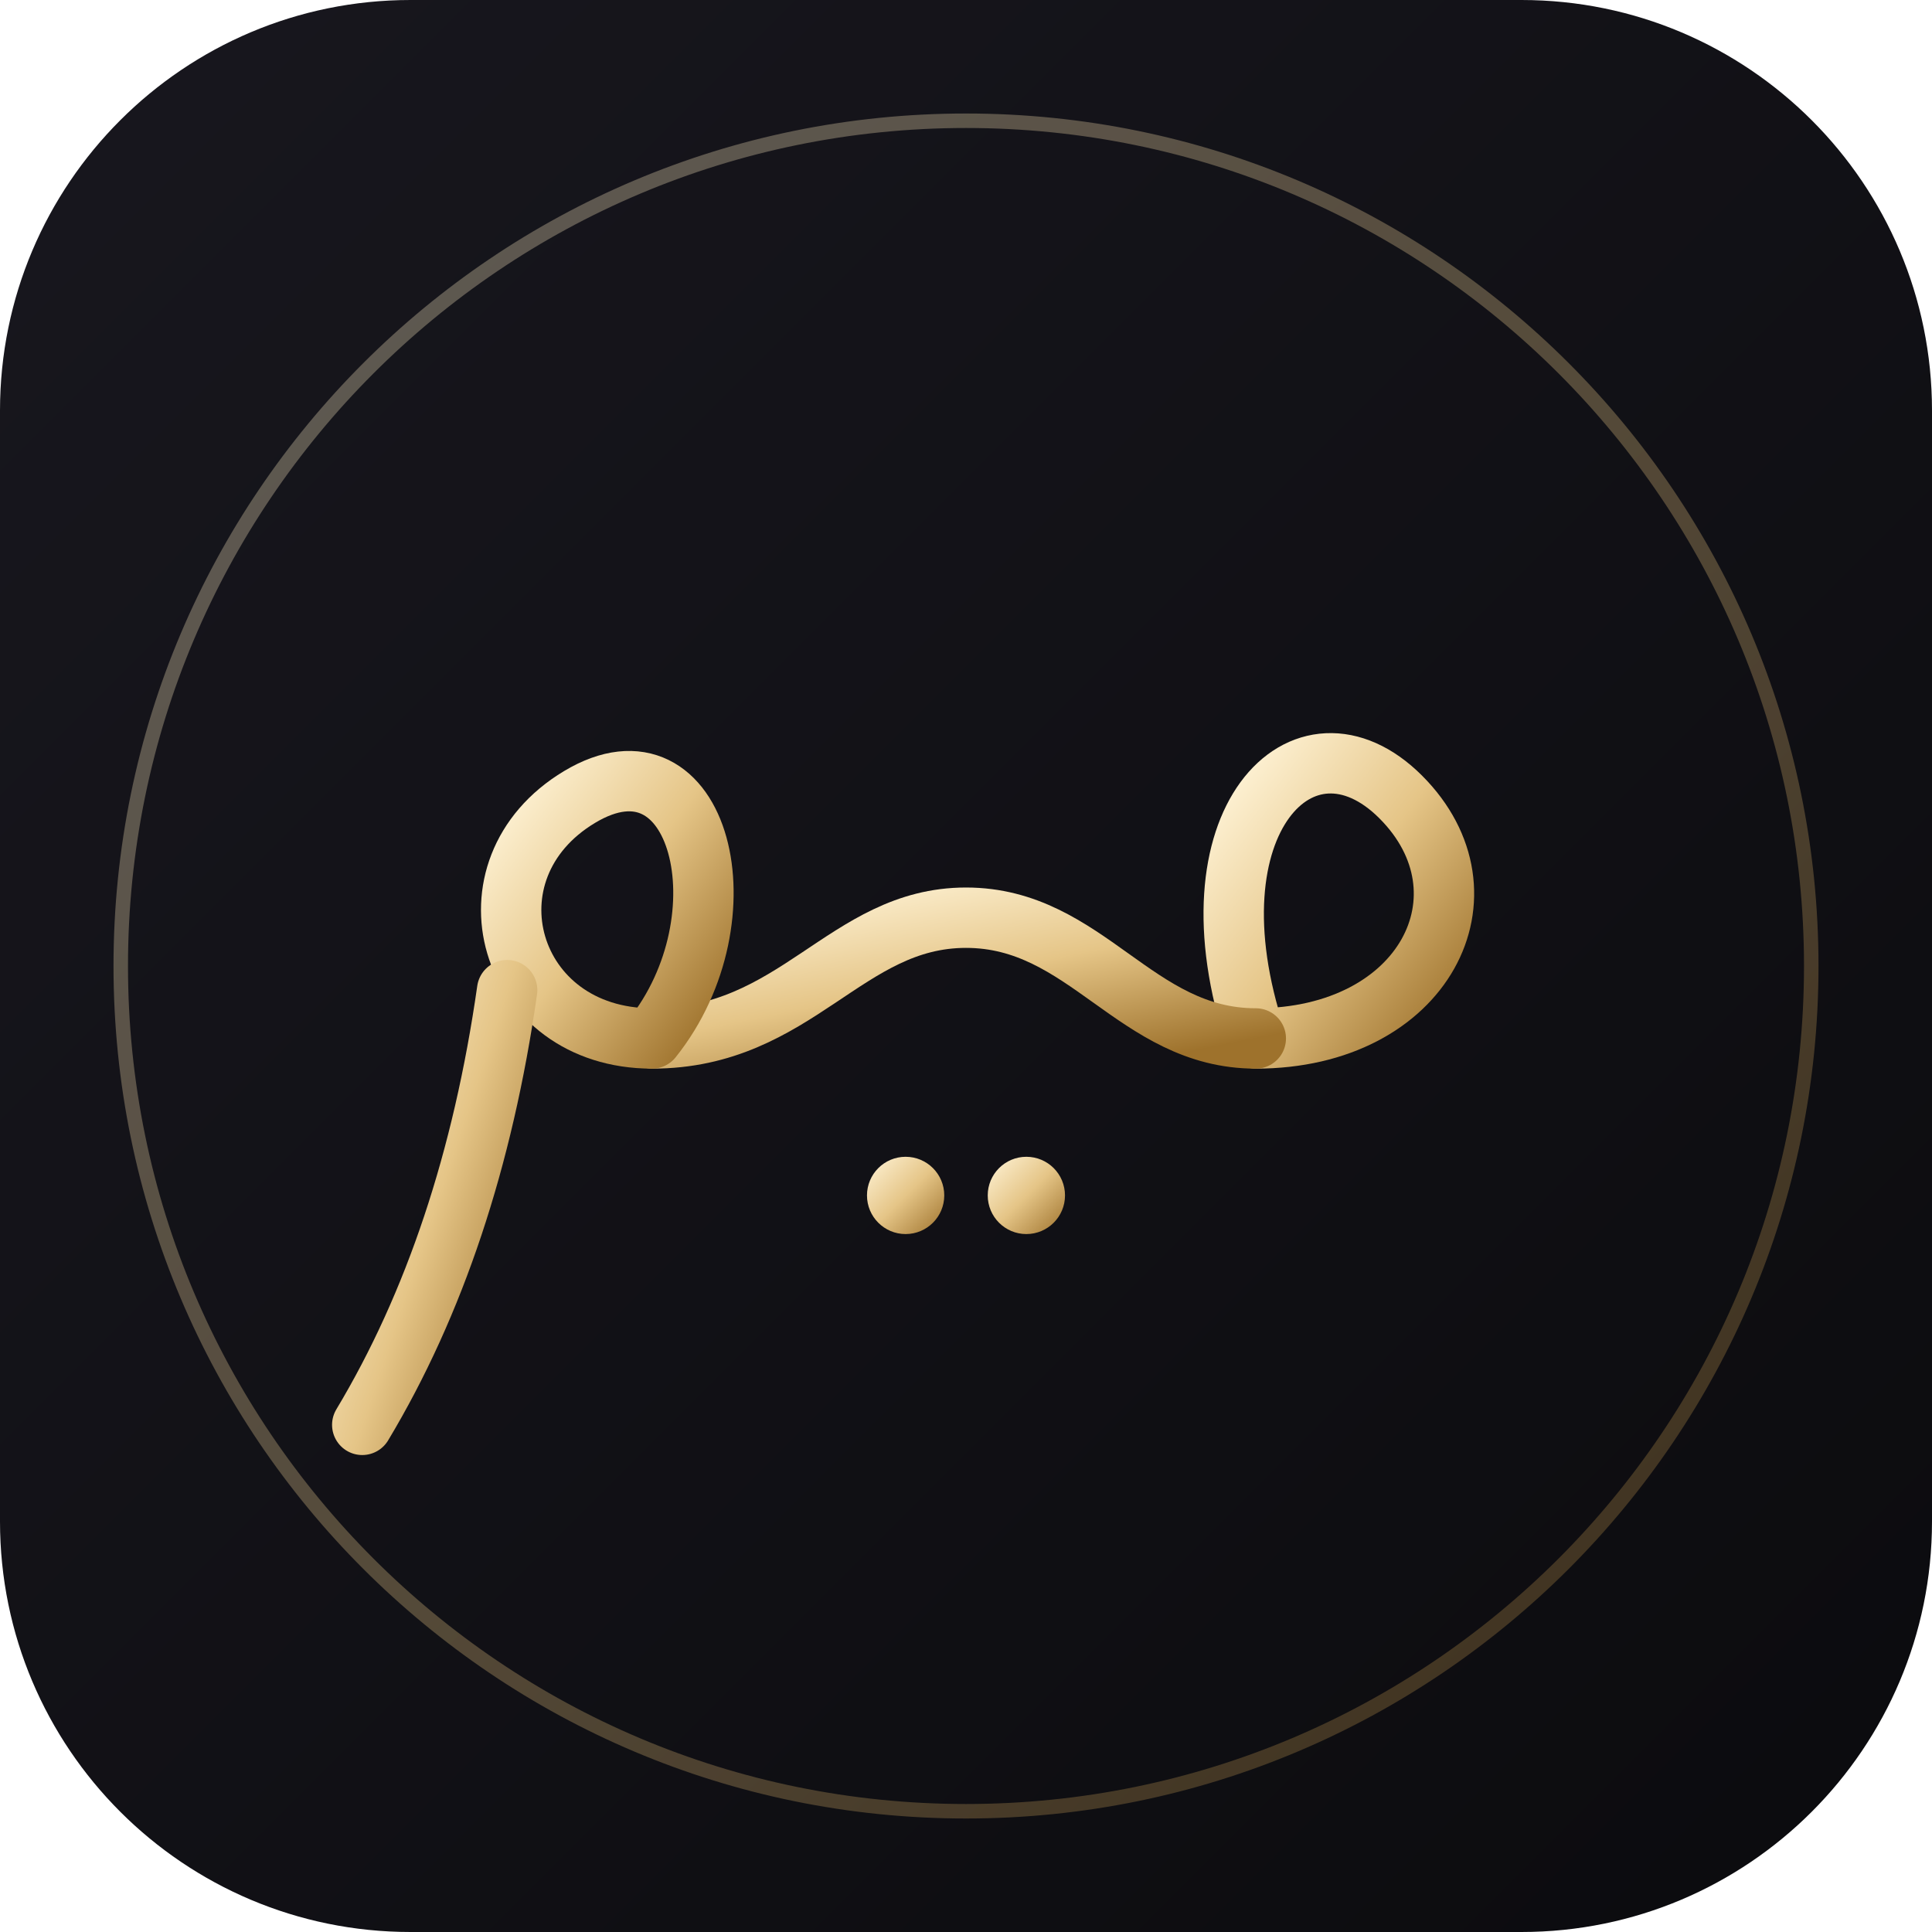
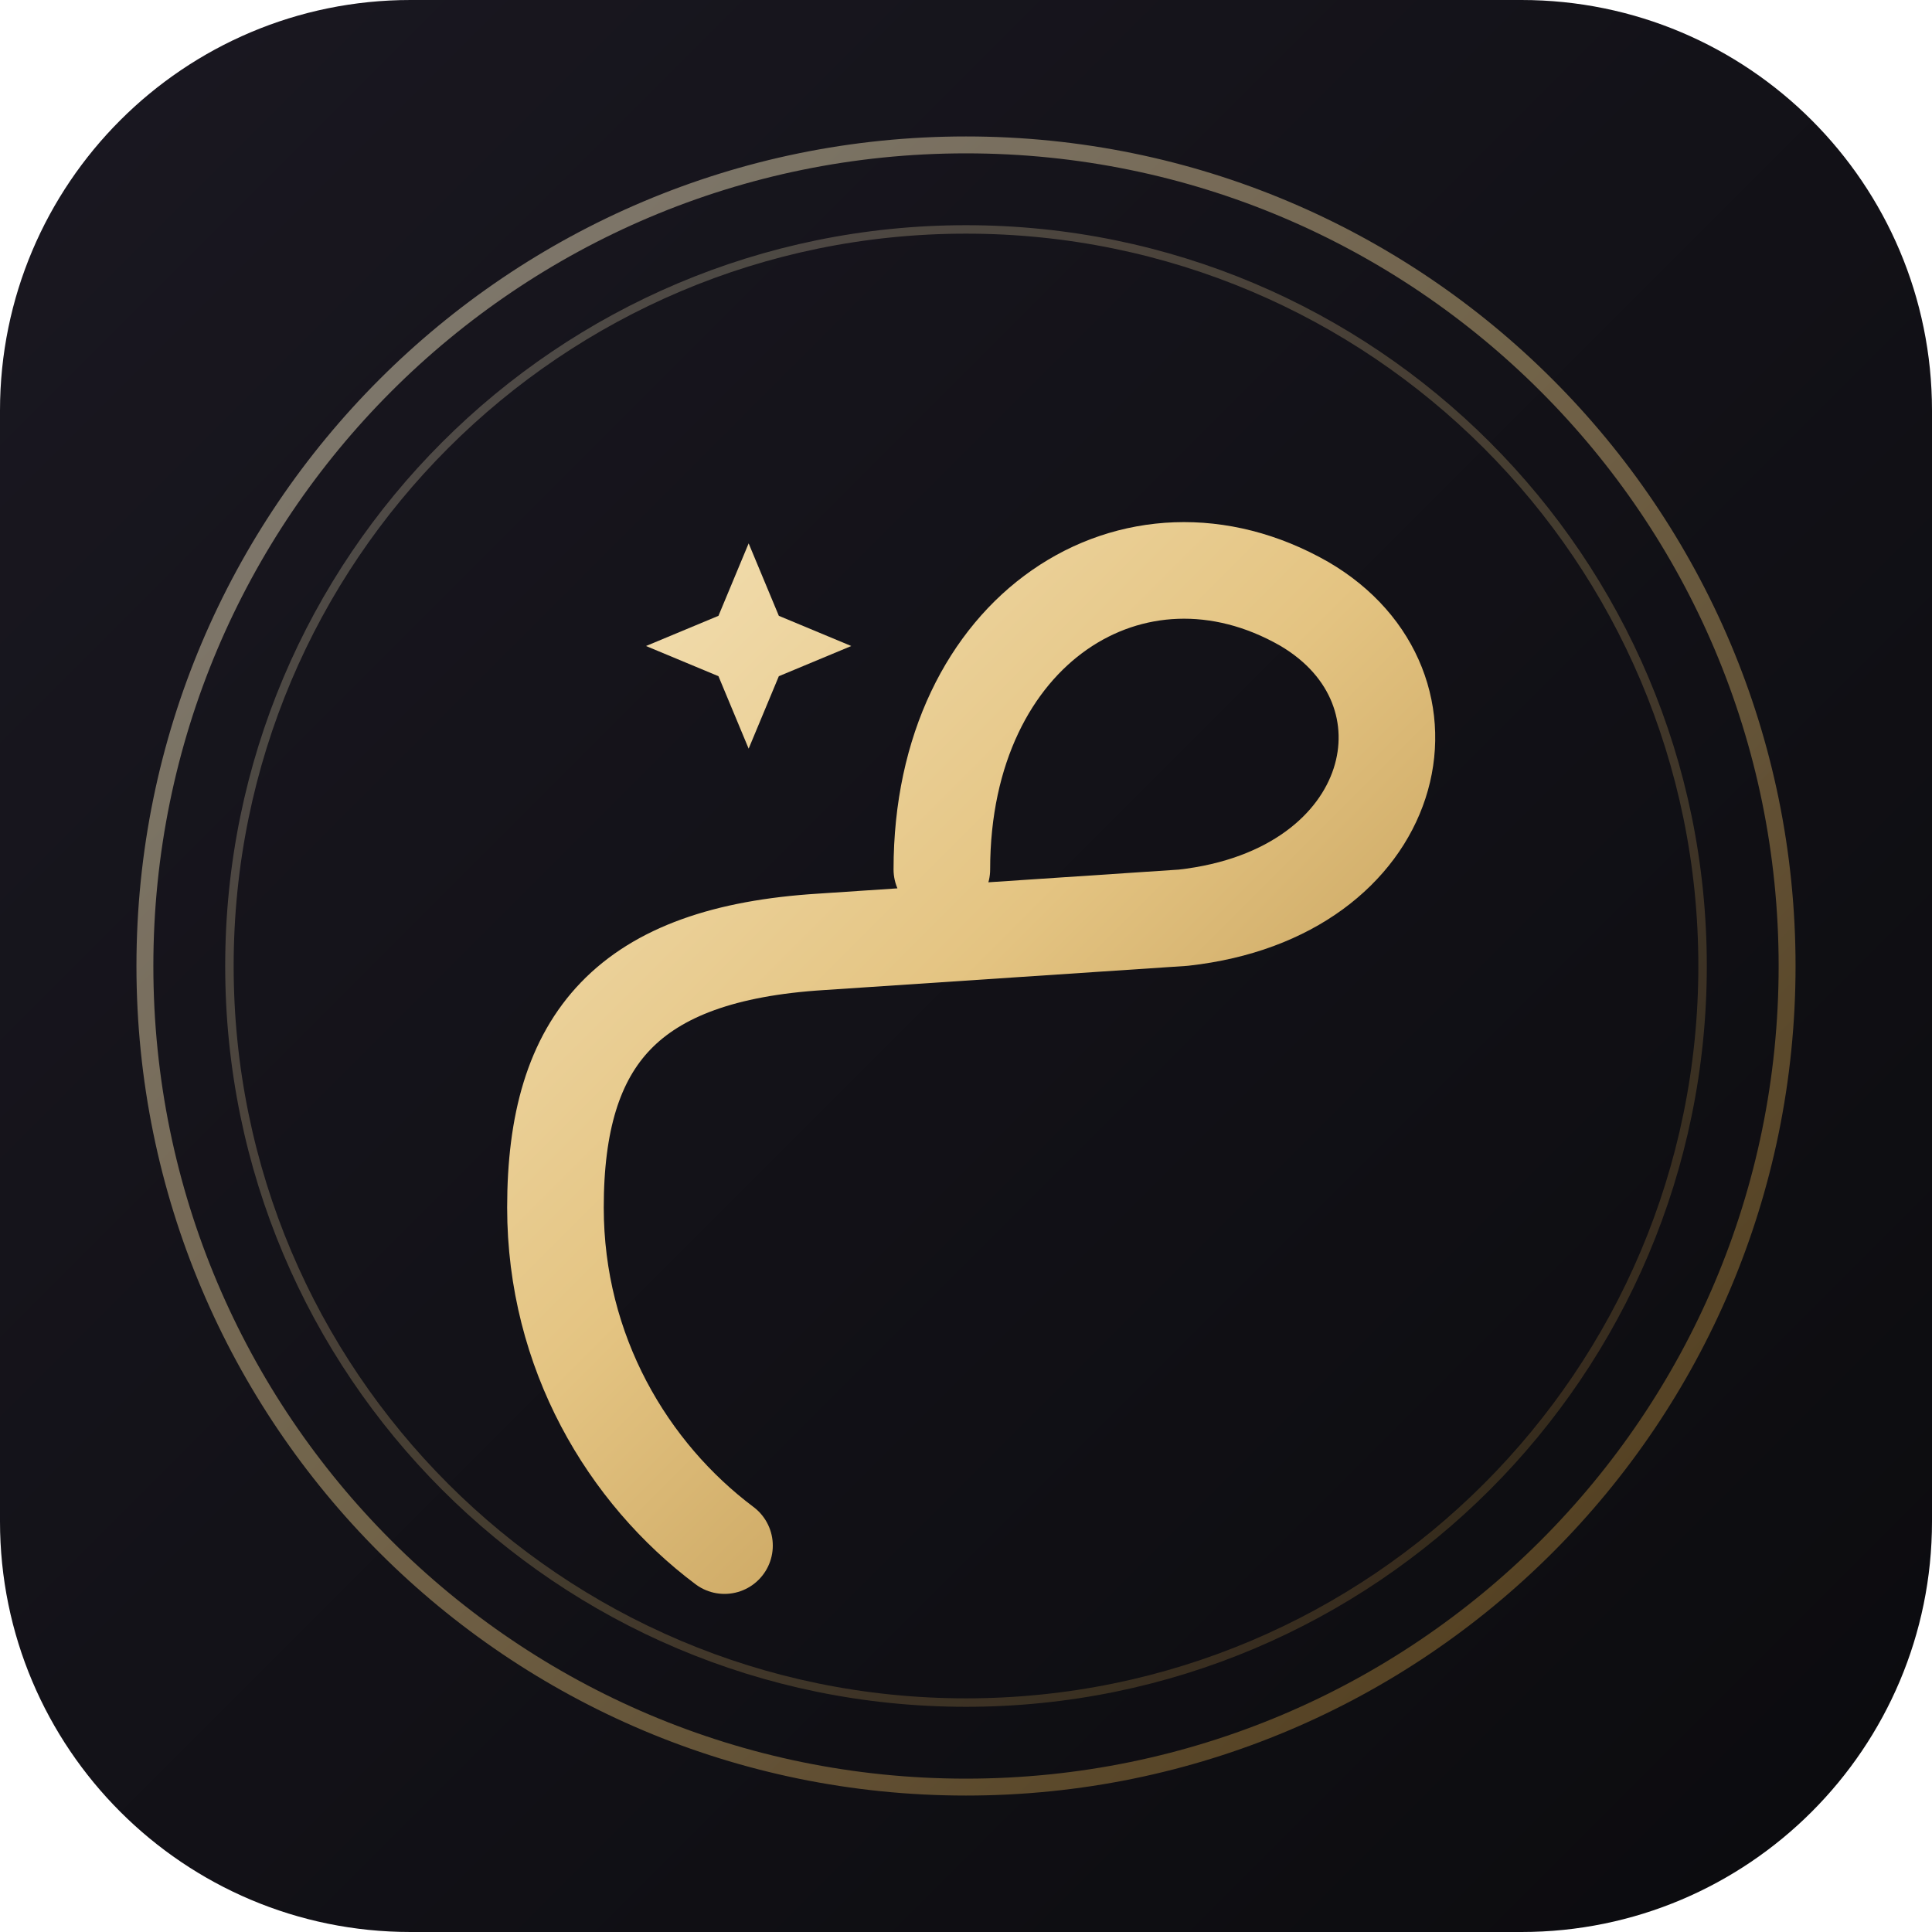
- <svg xmlns="http://www.w3.org/2000/svg" viewBox="0 0 160 160" width="160" height="160" role="img" aria-label="MEEM Style 2 - Flowing Cursive ميم">
+ <svg xmlns="http://www.w3.org/2000/svg" viewBox="0 0 160 160" width="160" height="160" role="img" aria-label="MEEM Style 2 - Flowing Calligraphic م">
  <defs>
-     <linearGradient id="gold2" x1="0%" y1="0%" x2="100%" y2="100%">
-       <stop offset="0%" stop-color="#FFF4D8" />
-       <stop offset="50%" stop-color="#E5C587" />
-       <stop offset="100%" stop-color="#9E722C" />
+     <linearGradient id="g2" gradientUnits="userSpaceOnUse" x1="20" y1="20" x2="140" y2="140">
+       <stop offset="0%" stop-color="#FFF5D9" />
+       <stop offset="50%" stop-color="#E4C482" />
+       <stop offset="100%" stop-color="#9E7128" />
    </linearGradient>
-     <linearGradient id="bg2" x1="0%" y1="0%" x2="100%" y2="100%">
-       <stop offset="0%" stop-color="#18171E" />
+     <linearGradient id="bg2" gradientUnits="userSpaceOnUse" x1="0" y1="0" x2="160" y2="160">
+       <stop offset="0%" stop-color="#1A1821" />
      <stop offset="100%" stop-color="#0B0B0E" />
    </linearGradient>
  </defs>
  <rect width="160" height="160" rx="34" fill="url(#bg2)" />
-   <circle cx="80" cy="80" r="70" fill="none" stroke="url(#gold2)" stroke-width="1.2" stroke-opacity="0.32" />
-   <g fill="none" stroke="url(#gold2)" stroke-linecap="round" stroke-linejoin="round">
-     <path d="M 104 86 C 118 86 124 74 116 66 C 108 58 98 68 104 86 Z" stroke-width="5" />
-     <path d="M 104 86 C 94 86 90 76 80 76 C 70 76 66 86 54 86" stroke-width="5" />
-     <path d="M 54 86 C 42 86 38 72 48 66 C 58 60 62 76 54 86 Z" stroke-width="5" />
-     <path d="M 42 82 C 40 96 36 108 30 118" stroke-width="5" />
-   </g>
-   <g fill="url(#gold2)">
-     <circle cx="75" cy="99" r="3.2" />
-     <circle cx="85" cy="99" r="3.2" />
-   </g>
+   <circle cx="80" cy="80" r="68" fill="none" stroke="url(#g2)" stroke-width="1.4" stroke-opacity="0.45" />
+   <circle cx="80" cy="80" r="61" fill="none" stroke="url(#g2)" stroke-width="0.7" stroke-opacity="0.25" />
+   <path d="M 78 72 C 78 52 94 42 108 50 C 120 57 116 74 98 76 L 68 78 C 52 79 46 86 46 100 C 46 112 52 122 60 128" fill="none" stroke="url(#g2)" stroke-width="8" stroke-linecap="round" stroke-linejoin="round" />
+   <path d="M 62 45 L 64.5 51 L 70.5 53.5 L 64.5 56 L 62 62 L 59.5 56 L 53.5 53.5 L 59.5 51 Z" fill="url(#g2)" />
</svg>
